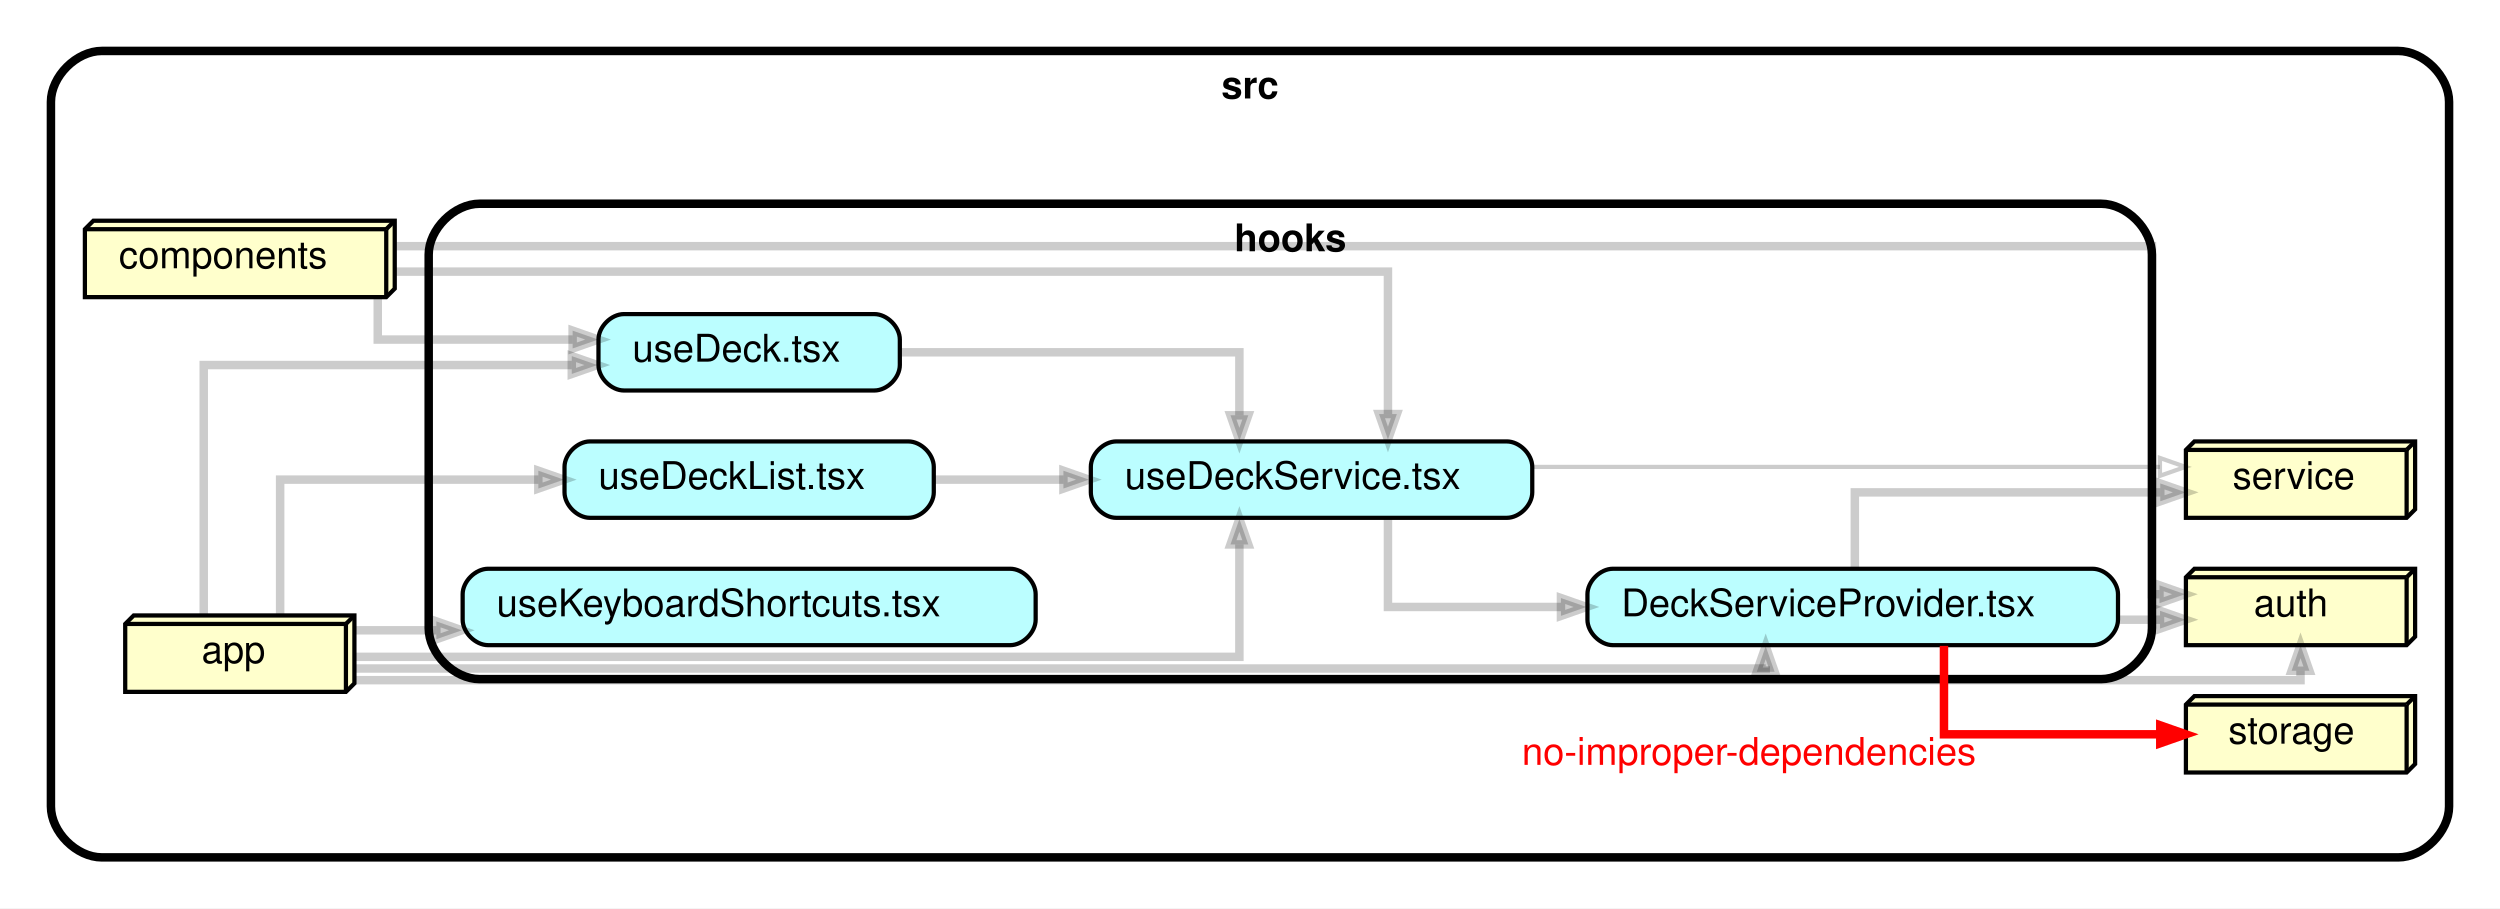
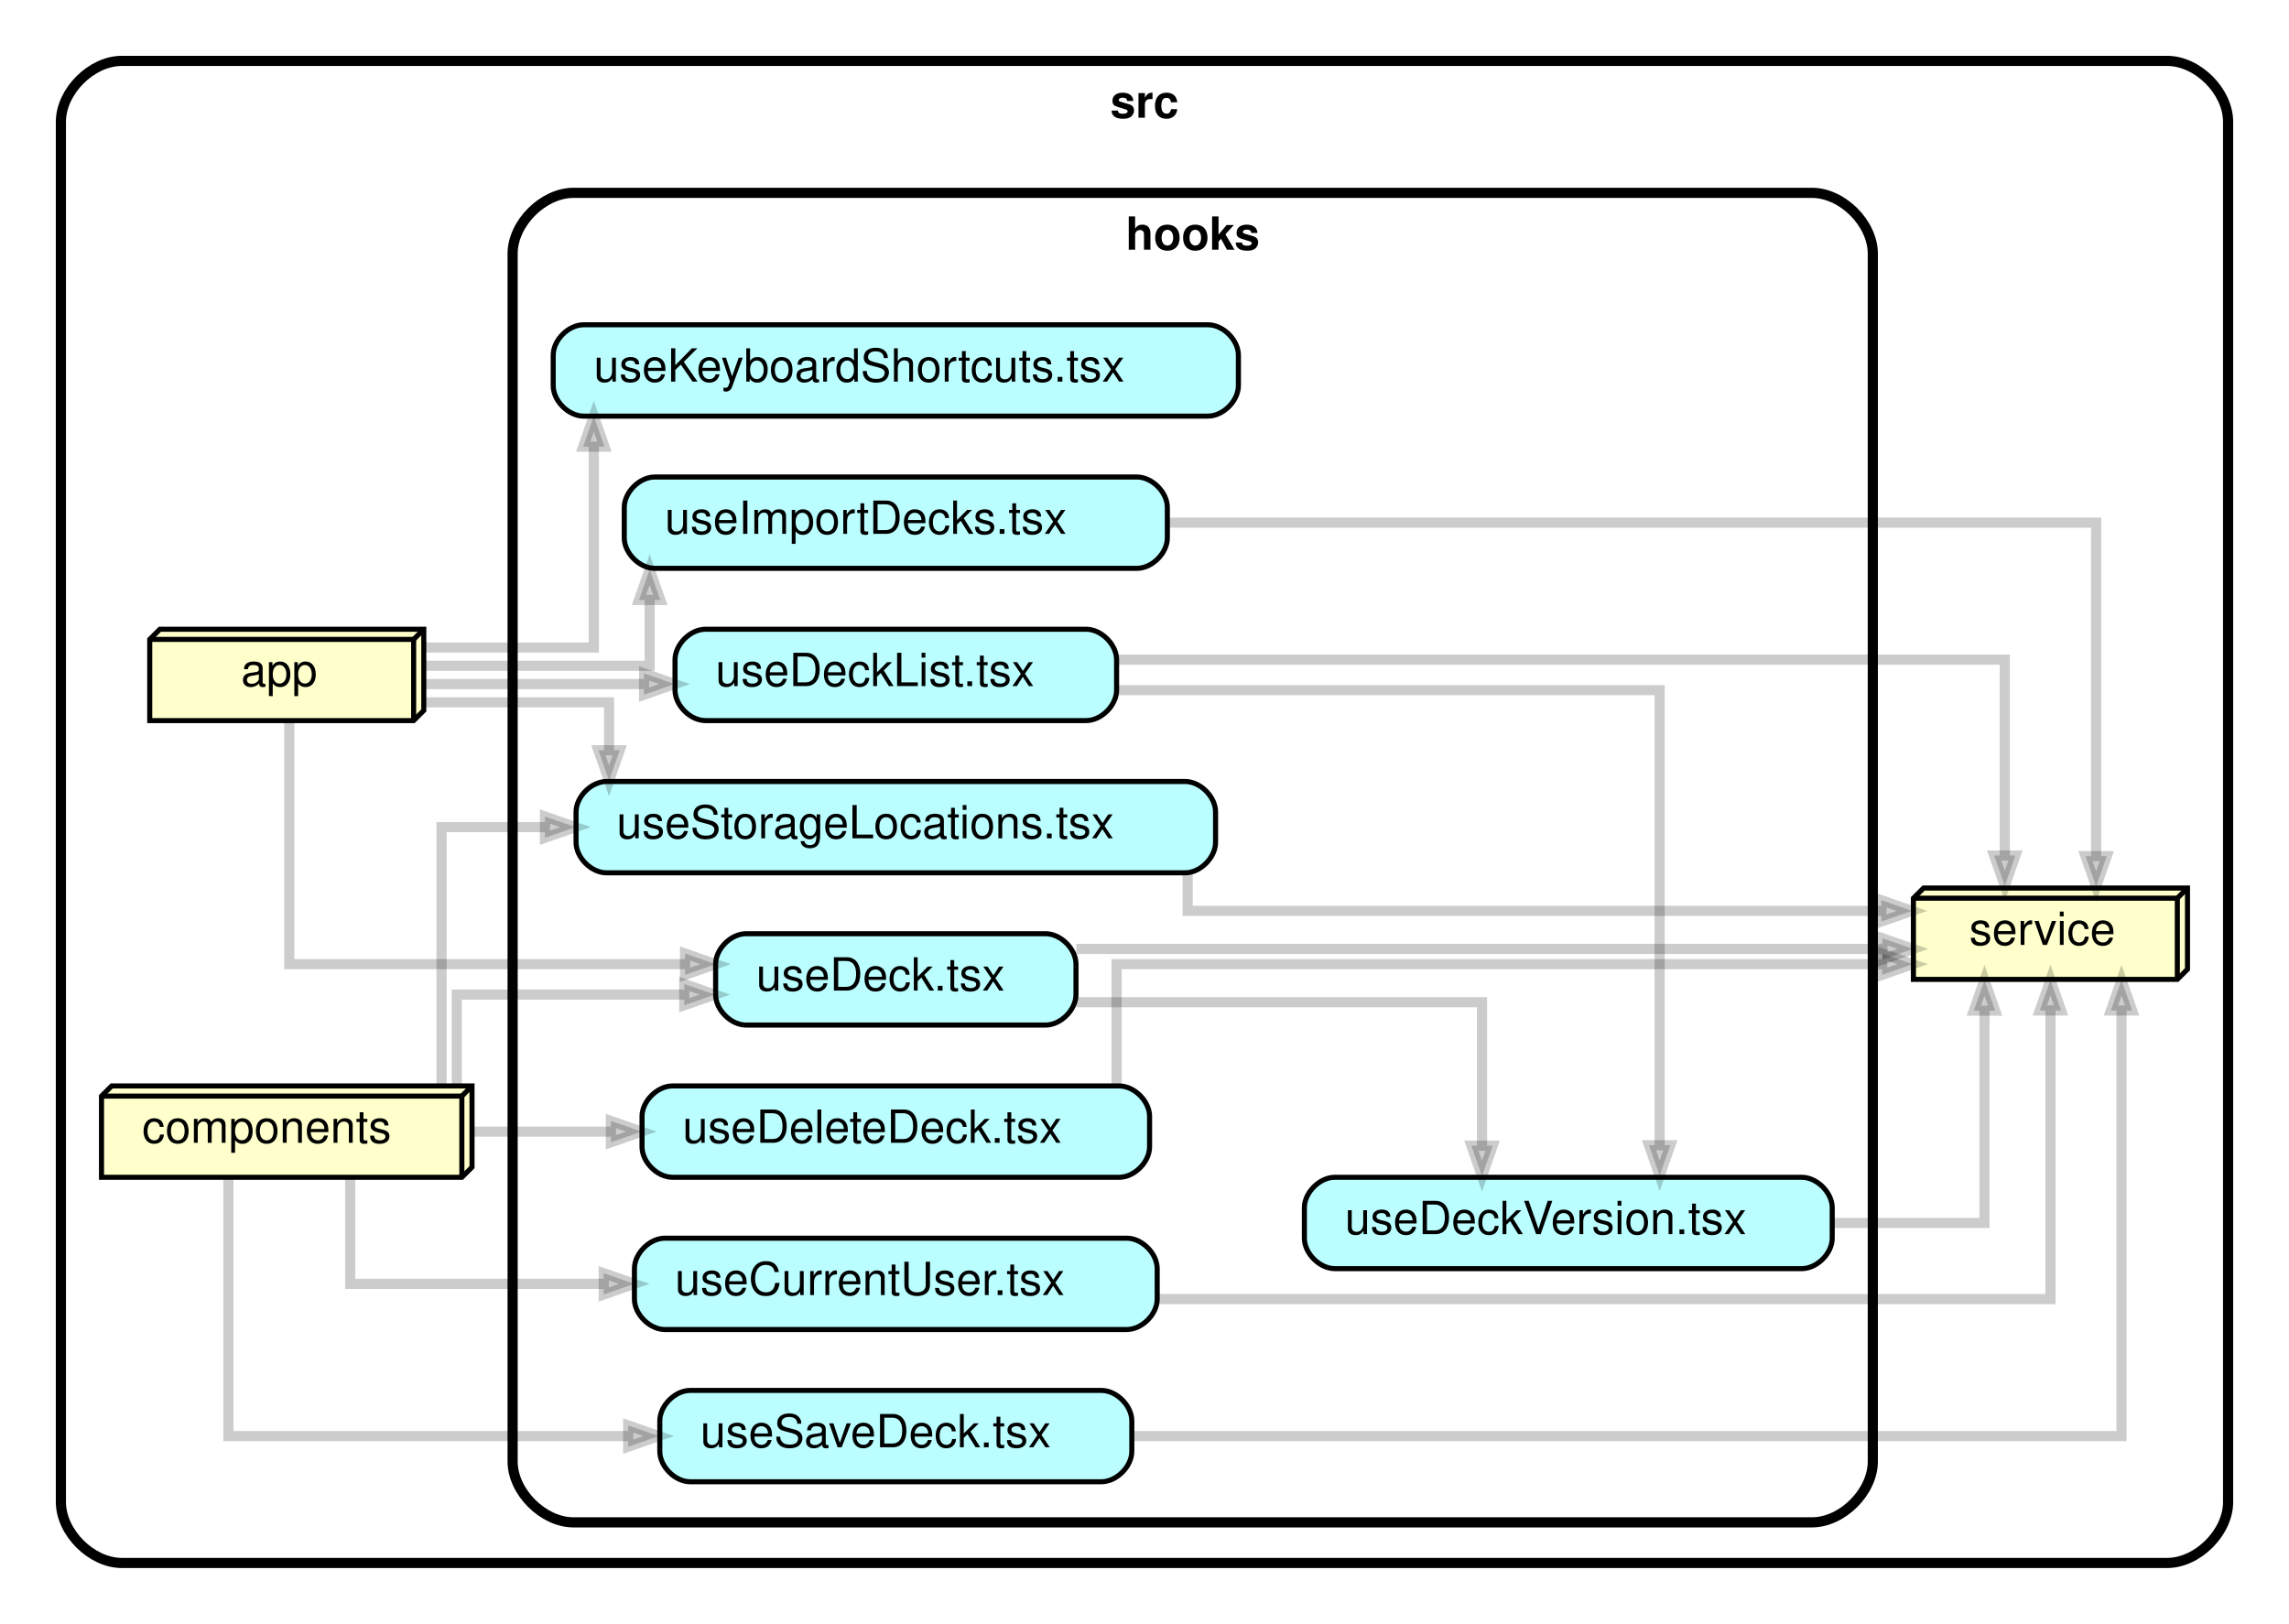
- <svg xmlns="http://www.w3.org/2000/svg" xmlns:xlink="http://www.w3.org/1999/xlink" width="589pt" height="214pt" viewBox="0.00 0.00 589.00 214.00">
-   <g id="graph0" class="graph" transform="scale(1 1) rotate(0) translate(4 210)">
-     <polygon fill="white" stroke="transparent" points="-4,4 -4,-210 585,-210 585,4 -4,4" />
+ <svg xmlns="http://www.w3.org/2000/svg" xmlns:xlink="http://www.w3.org/1999/xlink" width="451pt" height="320pt" viewBox="0.00 0.00 451.00 320.00">
+   <g id="graph0" class="graph" transform="scale(1 1) rotate(0) translate(4 316)">
+     <polygon fill="white" stroke="transparent" points="-4,4 -4,-316 447,-316 447,4 -4,4" />
    <g id="clust1" class="cluster">
-       <path fill="#ffffff" stroke="black" stroke-width="2" d="M20,-8C20,-8 561,-8 561,-8 567,-8 573,-14 573,-20 573,-20 573,-186 573,-186 573,-192 567,-198 561,-198 561,-198 20,-198 20,-198 14,-198 8,-192 8,-186 8,-186 8,-20 8,-20 8,-14 14,-8 20,-8" />
-       <text text-anchor="middle" x="290.5" y="-186.8" font-family="Helvetica,sans-Serif" font-weight="bold" font-size="9.00">src
-             </text>
+       <path fill="#ffffff" stroke="black" stroke-width="2" d="M20,-8C20,-8 423,-8 423,-8 429,-8 435,-14 435,-20 435,-20 435,-292 435,-292 435,-298 429,-304 423,-304 423,-304 20,-304 20,-304 14,-304 8,-298 8,-292 8,-292 8,-20 8,-20 8,-14 14,-8 20,-8" />
+       <text text-anchor="middle" x="221.5" y="-292.8" font-family="Helvetica,sans-Serif" font-weight="bold" font-size="9.00">src</text>
    </g>
    <g id="clust2" class="cluster">
-       <path fill="#ffffff" stroke="black" stroke-width="2" d="M109,-50C109,-50 491,-50 491,-50 497,-50 503,-56 503,-62 503,-62 503,-150 503,-150 503,-156 497,-162 491,-162 491,-162 109,-162 109,-162 103,-162 97,-156 97,-150 97,-150 97,-62 97,-62 97,-56 103,-50 109,-50" />
-       <text text-anchor="middle" x="300" y="-150.8" font-family="Helvetica,sans-Serif" font-weight="bold" font-size="9.00">hooks
-             </text>
+       <path fill="#ffffff" stroke="black" stroke-width="2" d="M109,-16C109,-16 353,-16 353,-16 359,-16 365,-22 365,-28 365,-28 365,-266 365,-266 365,-272 359,-278 353,-278 353,-278 109,-278 109,-278 103,-278 97,-272 97,-266 97,-266 97,-28 97,-28 97,-22 103,-16 109,-16" />
+       <text text-anchor="middle" x="231" y="-266.8" font-family="Helvetica,sans-Serif" font-weight="bold" font-size="9.00">hooks</text>
    </g>
    <g id="node1" class="node">
      <g id="a_node1">
        <a xlink:href="src/app" xlink:title="app">
-           <polygon fill="#ffffcc" stroke="black" points="79.5,-65 27.5,-65 25.5,-63 25.5,-47 77.5,-47 79.5,-49 79.5,-65" />
-           <polyline fill="none" stroke="black" points="77.5,-63 25.5,-63 " />
-           <polyline fill="none" stroke="black" points="77.5,-63 77.5,-47 " />
-           <polyline fill="none" stroke="black" points="77.5,-63 79.5,-65 " />
-           <text text-anchor="start" x="43.5" y="-53.8" font-family="Helvetica,sans-Serif" font-size="9.00">
-                         app
-                     </text>
+           <polygon fill="#ffffcc" stroke="black" points="79.5,-192 27.5,-192 25.5,-190 25.5,-174 77.5,-174 79.5,-176 79.5,-192" />
+           <polyline fill="none" stroke="black" points="77.5,-190 25.5,-190 " />
+           <polyline fill="none" stroke="black" points="77.5,-190 77.5,-174 " />
+           <polyline fill="none" stroke="black" points="77.5,-190 79.5,-192 " />
+           <text text-anchor="start" x="43.5" y="-180.8" font-family="Helvetica,sans-Serif" font-size="9.00">app</text>
        </a>
      </g>
    </g>
    <g id="node2" class="node">
      <g id="a_node2">
        <a xlink:href="src/hooks/useDeck.tsx" xlink:title="useDeck.tsx">
-           <path fill="#bbfeff" stroke="black" d="M202,-136C202,-136 143,-136 143,-136 140,-136 137,-133 137,-130 137,-130 137,-124 137,-124 137,-121 140,-118 143,-118 143,-118 202,-118 202,-118 205,-118 208,-121 208,-124 208,-124 208,-130 208,-130 208,-133 205,-136 202,-136" />
-           <text text-anchor="start" x="145" y="-124.8" font-family="Helvetica,sans-Serif" font-size="9.00">
-                         useDeck.tsx
-                     </text>
+           <path fill="#bbfeff" stroke="black" d="M202,-132C202,-132 143,-132 143,-132 140,-132 137,-129 137,-126 137,-126 137,-120 137,-120 137,-117 140,-114 143,-114 143,-114 202,-114 202,-114 205,-114 208,-117 208,-120 208,-120 208,-126 208,-126 208,-129 205,-132 202,-132" />
+           <text text-anchor="start" x="145" y="-120.8" font-family="Helvetica,sans-Serif" font-size="9.00">useDeck.tsx</text>
        </a>
      </g>
    </g>
    <g id="edge1" class="edge">
-       <path fill="none" stroke="#000000" stroke-width="2" stroke-opacity="0.2" d="M44,-65.17C44,-83.73 44,-124 44,-124 44,-124 130.71,-124 130.71,-124" />
-       <polygon fill="#000000" fill-opacity="0.2" stroke="#000000" stroke-width="2" stroke-opacity="0.2" points="130.71,-126.1 136.71,-124 130.71,-121.9 130.71,-126.1" />
+       <path fill="none" stroke="#000000" stroke-width="2" stroke-opacity="0.2" d="M53,-173.84C53,-157.73 53,-126 53,-126 53,-126 130.97,-126 130.97,-126" />
+       <polygon fill="#000000" fill-opacity="0.2" stroke="#000000" stroke-width="2" stroke-opacity="0.2" points="130.97,-128.1 136.97,-126 130.97,-123.9 130.97,-128.1" />
    </g>
    <g id="node3" class="node">
      <g id="a_node3">
        <a xlink:href="src/hooks/useKeyboardShortcuts.tsx" xlink:title="useKeyboardShortcuts.tsx">
-           <path fill="#bbfeff" stroke="black" d="M234,-76C234,-76 111,-76 111,-76 108,-76 105,-73 105,-70 105,-70 105,-64 105,-64 105,-61 108,-58 111,-58 111,-58 234,-58 234,-58 237,-58 240,-61 240,-64 240,-64 240,-70 240,-70 240,-73 237,-76 234,-76" />
-           <text text-anchor="start" x="113" y="-64.8" font-family="Helvetica,sans-Serif" font-size="9.00">
-                         useKeyboardShortcuts.tsx
-                     </text>
+           <path fill="#bbfeff" stroke="black" d="M234,-252C234,-252 111,-252 111,-252 108,-252 105,-249 105,-246 105,-246 105,-240 105,-240 105,-237 108,-234 111,-234 111,-234 234,-234 234,-234 237,-234 240,-237 240,-240 240,-240 240,-246 240,-246 240,-249 237,-252 234,-252" />
+           <text text-anchor="start" x="113" y="-240.8" font-family="Helvetica,sans-Serif" font-size="9.00">useKeyboardShortcuts.tsx</text>
        </a>
      </g>
    </g>
    <g id="edge2" class="edge">
-       <path fill="none" stroke="#000000" stroke-width="2" stroke-opacity="0.2" d="M79.73,-61.5C79.73,-61.5 98.8,-61.5 98.8,-61.5" />
-       <polygon fill="#000000" fill-opacity="0.2" stroke="#000000" stroke-width="2" stroke-opacity="0.2" points="98.8,-63.6 104.8,-61.5 98.8,-59.4 98.8,-63.6" />
+       <path fill="none" stroke="#000000" stroke-width="2" stroke-opacity="0.2" d="M79.56,-188.4C95.67,-188.4 113,-188.4 113,-188.4 113,-188.4 113,-227.98 113,-227.98" />
+       <polygon fill="#000000" fill-opacity="0.2" stroke="#000000" stroke-width="2" stroke-opacity="0.2" points="110.9,-227.98 113,-233.98 115.1,-227.98 110.9,-227.98" />
    </g>
    <g id="node4" class="node">
      <g id="a_node4">
-         <a xlink:href="src/auth" xlink:title="auth">
-           <polygon fill="#ffffcc" stroke="black" points="565,-76 513,-76 511,-74 511,-58 563,-58 565,-60 565,-76" />
-           <polyline fill="none" stroke="black" points="563,-74 511,-74 " />
-           <polyline fill="none" stroke="black" points="563,-74 563,-58 " />
-           <polyline fill="none" stroke="black" points="563,-74 565,-76 " />
-           <text text-anchor="start" x="527" y="-64.8" font-family="Helvetica,sans-Serif" font-size="9.00">
-                         auth
-                     </text>
+         <a xlink:href="src/hooks/useImportDecks.tsx" xlink:title="useImportDecks.tsx">
+           <path fill="#bbfeff" stroke="black" d="M220,-222C220,-222 125,-222 125,-222 122,-222 119,-219 119,-216 119,-216 119,-210 119,-210 119,-207 122,-204 125,-204 125,-204 220,-204 220,-204 223,-204 226,-207 226,-210 226,-210 226,-216 226,-216 226,-219 223,-222 220,-222" />
+           <text text-anchor="start" x="127" y="-210.8" font-family="Helvetica,sans-Serif" font-size="9.00">useImportDecks.tsx</text>
        </a>
      </g>
    </g>
    <g id="edge3" class="edge">
-       <path fill="none" stroke="#000000" stroke-width="2" stroke-opacity="0.2" d="M79.64,-49.75C181.89,-49.75 538,-49.75 538,-49.75 538,-49.75 538,-51.97 538,-51.97" />
-       <polygon fill="#000000" fill-opacity="0.2" stroke="#000000" stroke-width="2" stroke-opacity="0.2" points="535.9,-51.97 538,-57.97 540.1,-51.97 535.9,-51.97" />
+       <path fill="none" stroke="#000000" stroke-width="2" stroke-opacity="0.2" d="M79.53,-184.8C99.78,-184.8 124,-184.8 124,-184.8 124,-184.8 124,-197.77 124,-197.77" />
+       <polygon fill="#000000" fill-opacity="0.2" stroke="#000000" stroke-width="2" stroke-opacity="0.2" points="121.9,-197.77 124,-203.77 126.1,-197.77 121.9,-197.77" />
    </g>
    <g id="node5" class="node">
      <g id="a_node5">
-         <a xlink:href="src/hooks/useDeckService.tsx" xlink:title="useDeckService.tsx">
-           <path fill="#bbfeff" stroke="black" d="M351,-106C351,-106 259,-106 259,-106 256,-106 253,-103 253,-100 253,-100 253,-94 253,-94 253,-91 256,-88 259,-88 259,-88 351,-88 351,-88 354,-88 357,-91 357,-94 357,-94 357,-100 357,-100 357,-103 354,-106 351,-106" />
-           <text text-anchor="start" x="261" y="-94.8" font-family="Helvetica,sans-Serif" font-size="9.00">
-                         useDeckService.tsx
-                     </text>
+         <a xlink:href="src/hooks/useStorageLocations.tsx" xlink:title="useStorageLocations.tsx">
+           <path fill="#bbfeff" stroke="black" d="M229.5,-162C229.5,-162 115.5,-162 115.5,-162 112.5,-162 109.5,-159 109.5,-156 109.5,-156 109.5,-150 109.5,-150 109.5,-147 112.5,-144 115.5,-144 115.5,-144 229.5,-144 229.5,-144 232.5,-144 235.5,-147 235.5,-150 235.5,-150 235.5,-156 235.5,-156 235.5,-159 232.5,-162 229.5,-162" />
+           <text text-anchor="start" x="117.5" y="-150.8" font-family="Helvetica,sans-Serif" font-size="9.00">useStorageLocations.tsx</text>
        </a>
      </g>
    </g>
    <g id="edge4" class="edge">
-       <path fill="none" stroke="#000000" stroke-width="2" stroke-opacity="0.2" d="M79.51,-55.25C141.37,-55.25 288,-55.25 288,-55.25 288,-55.25 288,-81.73 288,-81.73" />
-       <polygon fill="#000000" fill-opacity="0.2" stroke="#000000" stroke-width="2" stroke-opacity="0.2" points="285.9,-81.73 288,-87.73 290.1,-81.73 285.9,-81.73" />
+       <path fill="none" stroke="#000000" stroke-width="2" stroke-opacity="0.2" d="M79.8,-177.6C97.01,-177.6 116,-177.6 116,-177.6 116,-177.6 116,-168.16 116,-168.16" />
+       <polygon fill="#000000" fill-opacity="0.2" stroke="#000000" stroke-width="2" stroke-opacity="0.2" points="118.1,-168.16 116,-162.16 113.9,-168.16 118.1,-168.16" />
    </g>
    <g id="node6" class="node">
      <g id="a_node6">
        <a xlink:href="src/hooks/useDeckList.tsx" xlink:title="useDeckList.tsx">
-           <path fill="#bbfeff" stroke="black" d="M210,-106C210,-106 135,-106 135,-106 132,-106 129,-103 129,-100 129,-100 129,-94 129,-94 129,-91 132,-88 135,-88 135,-88 210,-88 210,-88 213,-88 216,-91 216,-94 216,-94 216,-100 216,-100 216,-103 213,-106 210,-106" />
-           <text text-anchor="start" x="137" y="-94.8" font-family="Helvetica,sans-Serif" font-size="9.00">
-                         useDeckList.tsx
-                     </text>
+           <path fill="#bbfeff" stroke="black" d="M210,-192C210,-192 135,-192 135,-192 132,-192 129,-189 129,-186 129,-186 129,-180 129,-180 129,-177 132,-174 135,-174 135,-174 210,-174 210,-174 213,-174 216,-177 216,-180 216,-180 216,-186 216,-186 216,-189 213,-192 210,-192" />
+           <text text-anchor="start" x="137" y="-180.8" font-family="Helvetica,sans-Serif" font-size="9.00">useDeckList.tsx</text>
        </a>
      </g>
    </g>
    <g id="edge5" class="edge">
-       <path fill="none" stroke="#000000" stroke-width="2" stroke-opacity="0.2" d="M62,-65.1C62,-77.18 62,-97 62,-97 62,-97 122.83,-97 122.83,-97" />
-       <polygon fill="#000000" fill-opacity="0.2" stroke="#000000" stroke-width="2" stroke-opacity="0.2" points="122.83,-99.1 128.83,-97 122.83,-94.9 122.83,-99.1" />
+       <path fill="none" stroke="#000000" stroke-width="2" stroke-opacity="0.2" d="M79.73,-181.2C79.73,-181.2 122.9,-181.2 122.9,-181.2" />
+       <polygon fill="#000000" fill-opacity="0.2" stroke="#000000" stroke-width="2" stroke-opacity="0.2" points="122.9,-183.3 128.9,-181.2 122.9,-179.1 122.9,-183.3" />
+     </g>
+     <g id="node11" class="node">
+       <g id="a_node11">
+         <a xlink:href="src/service" xlink:title="service">
+           <polygon fill="#ffffcc" stroke="black" points="427,-141 375,-141 373,-139 373,-123 425,-123 427,-125 427,-141" />
+           <polyline fill="none" stroke="black" points="425,-139 373,-139 " />
+           <polyline fill="none" stroke="black" points="425,-139 425,-123 " />
+           <polyline fill="none" stroke="black" points="425,-139 427,-141 " />
+           <text text-anchor="start" x="384" y="-129.8" font-family="Helvetica,sans-Serif" font-size="9.00">service</text>
+         </a>
+       </g>
+     </g>
+     <g id="edge13" class="edge">
+       <path fill="none" stroke="#000000" stroke-width="2" stroke-opacity="0.2" d="M208.05,-129C208.05,-129 366.9,-129 366.9,-129" />
+       <polygon fill="#000000" fill-opacity="0.2" stroke="#000000" stroke-width="2" stroke-opacity="0.2" points="366.9,-131.1 372.9,-129 366.9,-126.9 366.9,-131.1" />
+     </g>
+     <g id="node12" class="node">
+       <g id="a_node12">
+         <a xlink:href="src/hooks/useDeckVersion.tsx" xlink:title="useDeckVersion.tsx">
+           <path fill="#bbfeff" stroke="black" d="M351,-84C351,-84 259,-84 259,-84 256,-84 253,-81 253,-78 253,-78 253,-72 253,-72 253,-69 256,-66 259,-66 259,-66 351,-66 351,-66 354,-66 357,-69 357,-72 357,-72 357,-78 357,-78 357,-81 354,-84 351,-84" />
+           <text text-anchor="start" x="261" y="-72.8" font-family="Helvetica,sans-Serif" font-size="9.00">useDeckVersion.tsx</text>
+         </a>
+       </g>
+     </g>
+     <g id="edge12" class="edge">
+       <path fill="none" stroke="#000000" stroke-width="2" stroke-opacity="0.2" d="M208.1,-118.5C242.03,-118.5 288,-118.5 288,-118.5 288,-118.5 288,-90.23 288,-90.23" />
+       <polygon fill="#000000" fill-opacity="0.2" stroke="#000000" stroke-width="2" stroke-opacity="0.2" points="290.1,-90.23 288,-84.23 285.9,-90.23 290.1,-90.23" />
+     </g>
+     <g id="edge18" class="edge">
+       <path fill="none" stroke="#000000" stroke-width="2" stroke-opacity="0.2" d="M226.17,-213C295.94,-213 409,-213 409,-213 409,-213 409,-147.29 409,-147.29" />
+       <polygon fill="#000000" fill-opacity="0.2" stroke="#000000" stroke-width="2" stroke-opacity="0.2" points="411.1,-147.29 409,-141.29 406.9,-147.29 411.1,-147.29" />
+     </g>
+     <g id="edge20" class="edge">
+       <path fill="none" stroke="#000000" stroke-width="2" stroke-opacity="0.2" d="M230,-143.98C230,-140.13 230,-136.5 230,-136.5 230,-136.5 366.69,-136.5 366.69,-136.5" />
+       <polygon fill="#000000" fill-opacity="0.2" stroke="#000000" stroke-width="2" stroke-opacity="0.2" points="366.69,-138.6 372.69,-136.5 366.69,-134.4 366.69,-138.6" />
+     </g>
+     <g id="edge15" class="edge">
+       <path fill="none" stroke="#000000" stroke-width="2" stroke-opacity="0.2" d="M216.19,-186C279.96,-186 391,-186 391,-186 391,-186 391,-147.41 391,-147.41" />
+       <polygon fill="#000000" fill-opacity="0.2" stroke="#000000" stroke-width="2" stroke-opacity="0.2" points="393.1,-147.41 391,-141.41 388.9,-147.41 393.1,-147.41" />
+     </g>
+     <g id="edge14" class="edge">
+       <path fill="none" stroke="#000000" stroke-width="2" stroke-opacity="0.2" d="M216.03,-180C260.48,-180 323,-180 323,-180 323,-180 323,-90.32 323,-90.32" />
+       <polygon fill="#000000" fill-opacity="0.2" stroke="#000000" stroke-width="2" stroke-opacity="0.2" points="325.1,-90.32 323,-84.32 320.9,-90.32 325.1,-90.32" />
    </g>
    <g id="node7" class="node">
      <g id="a_node7">
-         <a xlink:href="src/hooks/DeckServiceProvider.tsx" xlink:title="DeckServiceProvider.tsx">
-           <path fill="#bbfeff" stroke="black" d="M489,-76C489,-76 376,-76 376,-76 373,-76 370,-73 370,-70 370,-70 370,-64 370,-64 370,-61 373,-58 376,-58 376,-58 489,-58 489,-58 492,-58 495,-61 495,-64 495,-64 495,-70 495,-70 495,-73 492,-76 489,-76" />
-           <text text-anchor="start" x="378" y="-64.8" font-family="Helvetica,sans-Serif" font-size="9.00">
-                         DeckServiceProvider.tsx
-                     </text>
+         <a xlink:href="src/components" xlink:title="components">
+           <polygon fill="#ffffcc" stroke="black" points="89,-102 18,-102 16,-100 16,-84 87,-84 89,-86 89,-102" />
+           <polyline fill="none" stroke="black" points="87,-100 16,-100 " />
+           <polyline fill="none" stroke="black" points="87,-100 87,-84 " />
+           <polyline fill="none" stroke="black" points="87,-100 89,-102 " />
+           <text text-anchor="start" x="24" y="-90.8" font-family="Helvetica,sans-Serif" font-size="9.00">components</text>
        </a>
      </g>
    </g>
    <g id="edge6" class="edge">
-       <path fill="none" stroke="#000000" stroke-width="2" stroke-opacity="0.2" d="M79.52,-52.5C163.13,-52.5 412,-52.5 412,-52.5 412,-52.5 412,-53.02 412,-53.02" />
-       <polygon fill="#000000" fill-opacity="0.2" stroke="#000000" stroke-width="2" stroke-opacity="0.2" points="409.9,-51.73 412,-57.73 414.1,-51.73 409.9,-51.73" />
-     </g>
-     <g id="edge13" class="edge">
-       <path fill="none" stroke="#000000" stroke-width="2" stroke-opacity="0.2" d="M208.1,-127C242.03,-127 288,-127 288,-127 288,-127 288,-112.16 288,-112.16" />
-       <polygon fill="#000000" fill-opacity="0.2" stroke="#000000" stroke-width="2" stroke-opacity="0.2" points="290.1,-112.16 288,-106.16 285.9,-112.16 290.1,-112.16" />
-     </g>
-     <g id="edge15" class="edge">
-       <path fill="none" stroke="#000000" stroke-width="2" stroke-opacity="0.2" d="M323,-87.84C323,-79.01 323,-67 323,-67 323,-67 363.76,-67 363.76,-67" />
-       <polygon fill="#000000" fill-opacity="0.2" stroke="#000000" stroke-width="2" stroke-opacity="0.2" points="363.76,-69.1 369.76,-67 363.76,-64.9 363.76,-69.1" />
-     </g>
-     <g id="node9" class="node">
-       <g id="a_node9">
-         <a xlink:href="src/service" xlink:title="service">
-           <polygon fill="#ffffcc" stroke="black" points="565,-106 513,-106 511,-104 511,-88 563,-88 565,-90 565,-106" />
-           <polyline fill="none" stroke="black" points="563,-104 511,-104 " />
-           <polyline fill="none" stroke="black" points="563,-104 563,-88 " />
-           <polyline fill="none" stroke="black" points="563,-104 565,-106 " />
-           <text text-anchor="start" x="522" y="-94.8" font-family="Helvetica,sans-Serif" font-size="9.00">
-                         service
-                     </text>
-         </a>
-       </g>
-     </g>
-     <g id="edge16" class="edge">
-       <path fill="none" stroke="#000000" stroke-opacity="0.2" d="M357.29,-100C357.29,-100 504.88,-100 504.88,-100" />
-       <polygon fill="none" stroke="#000000" stroke-opacity="0.2" points="504.88,-102.1 510.88,-100 504.88,-97.9 504.88,-102.1" />
-     </g>
-     <g id="edge14" class="edge">
-       <path fill="none" stroke="#000000" stroke-width="2" stroke-opacity="0.2" d="M216.25,-97C216.25,-97 246.54,-97 246.54,-97" />
-       <polygon fill="#000000" fill-opacity="0.2" stroke="#000000" stroke-width="2" stroke-opacity="0.2" points="246.54,-99.1 252.54,-97 246.54,-94.9 246.54,-99.1" />
+       <path fill="none" stroke="#000000" stroke-width="2" stroke-opacity="0.2" d="M86,-102.14C86,-109.97 86,-120 86,-120 86,-120 130.82,-120 130.82,-120" />
+       <polygon fill="#000000" fill-opacity="0.2" stroke="#000000" stroke-width="2" stroke-opacity="0.2" points="130.82,-122.1 136.82,-120 130.82,-117.9 130.82,-122.1" />
    </g>
    <g id="edge10" class="edge">
-       <path fill="none" stroke="#000000" stroke-width="2" stroke-opacity="0.2" d="M495.09,-64C495.09,-64 504.9,-64 504.9,-64" />
-       <polygon fill="#000000" fill-opacity="0.2" stroke="#000000" stroke-width="2" stroke-opacity="0.2" points="504.9,-66.1 510.9,-64 504.9,-61.9 504.9,-66.1" />
-     </g>
-     <g id="edge11" class="edge">
-       <path fill="none" stroke="#000000" stroke-width="2" stroke-opacity="0.2" d="M433,-76.14C433,-83.97 433,-94 433,-94 433,-94 504.96,-94 504.96,-94" />
-       <polygon fill="#000000" fill-opacity="0.2" stroke="#000000" stroke-width="2" stroke-opacity="0.2" points="504.96,-96.1 510.96,-94 504.96,-91.9 504.96,-96.1" />
-     </g>
-     <g id="node10" class="node">
-       <g id="a_node10">
-         <a xlink:href="src/storage" xlink:title="storage">
-           <polygon fill="#ffffcc" stroke="black" points="565,-46 513,-46 511,-44 511,-28 563,-28 565,-30 565,-46" />
-           <polyline fill="none" stroke="black" points="563,-44 511,-44 " />
-           <polyline fill="none" stroke="black" points="563,-44 563,-28 " />
-           <polyline fill="none" stroke="black" points="563,-44 565,-46 " />
-           <text text-anchor="start" x="521" y="-34.8" font-family="Helvetica,sans-Serif" font-size="9.00">
-                         storage
-                     </text>
-         </a>
-       </g>
-     </g>
-     <g id="edge12" class="edge">
-       <g id="a_edge12">
-         <a xlink:title="no-improper-dependencies">
-           <path fill="none" stroke="red" stroke-width="2" d="M454,-57.84C454,-49.01 454,-37 454,-37 454,-37 504.96,-37 504.96,-37" />
-           <polygon fill="red" stroke="red" stroke-width="2" points="504.96,-39.1 510.96,-37 504.96,-34.9 504.96,-39.1" />
-         </a>
-       </g>
-       <text text-anchor="middle" x="408.06" y="-29.8" font-family="Helvetica,sans-Serif" font-size="9.00" fill="red">no-improper-dependencies
-             </text>
+       <path fill="none" stroke="#000000" stroke-width="2" stroke-opacity="0.2" d="M83,-102.11C83,-118.9 83,-153 83,-153 83,-153 103.37,-153 103.37,-153" />
+       <polygon fill="#000000" fill-opacity="0.2" stroke="#000000" stroke-width="2" stroke-opacity="0.2" points="103.37,-155.1 109.37,-153 103.37,-150.9 103.37,-155.1" />
    </g>
    <g id="node8" class="node">
      <g id="a_node8">
-         <a xlink:href="src/components" xlink:title="components">
-           <polygon fill="#ffffcc" stroke="black" points="89,-158 18,-158 16,-156 16,-140 87,-140 89,-142 89,-158" />
-           <polyline fill="none" stroke="black" points="87,-156 16,-156 " />
-           <polyline fill="none" stroke="black" points="87,-156 87,-140 " />
-           <polyline fill="none" stroke="black" points="87,-156 89,-158 " />
-           <text text-anchor="start" x="24" y="-146.8" font-family="Helvetica,sans-Serif" font-size="9.00">
-                         components
-                     </text>
+         <a xlink:href="src/hooks/useCurrentUser.tsx" xlink:title="useCurrentUser.tsx">
+           <path fill="#bbfeff" stroke="black" d="M218,-72C218,-72 127,-72 127,-72 124,-72 121,-69 121,-66 121,-66 121,-60 121,-60 121,-57 124,-54 127,-54 127,-54 218,-54 218,-54 221,-54 224,-57 224,-60 224,-60 224,-66 224,-66 224,-69 221,-72 218,-72" />
+           <text text-anchor="start" x="129" y="-60.8" font-family="Helvetica,sans-Serif" font-size="9.00">useCurrentUser.tsx</text>
        </a>
      </g>
    </g>
    <g id="edge7" class="edge">
-       <path fill="none" stroke="#000000" stroke-width="2" stroke-opacity="0.2" d="M85,-139.95C85,-135.05 85,-130 85,-130 85,-130 130.91,-130 130.91,-130" />
-       <polygon fill="#000000" fill-opacity="0.2" stroke="#000000" stroke-width="2" stroke-opacity="0.2" points="130.91,-132.1 136.91,-130 130.91,-127.9 130.91,-132.1" />
+       <path fill="none" stroke="#000000" stroke-width="2" stroke-opacity="0.2" d="M65,-83.84C65,-75.01 65,-63 65,-63 65,-63 114.95,-63 114.95,-63" />
+       <polygon fill="#000000" fill-opacity="0.2" stroke="#000000" stroke-width="2" stroke-opacity="0.2" points="114.95,-65.1 120.95,-63 114.95,-60.9 114.95,-65.1" />
+     </g>
+     <g id="node9" class="node">
+       <g id="a_node9">
+         <a xlink:href="src/hooks/useDeleteDeck.tsx" xlink:title="useDeleteDeck.tsx">
+           <path fill="#bbfeff" stroke="black" d="M216.5,-102C216.5,-102 128.5,-102 128.5,-102 125.5,-102 122.5,-99 122.5,-96 122.5,-96 122.5,-90 122.5,-90 122.5,-87 125.5,-84 128.5,-84 128.5,-84 216.5,-84 216.5,-84 219.5,-84 222.5,-87 222.5,-90 222.5,-90 222.5,-96 222.5,-96 222.5,-99 219.5,-102 216.5,-102" />
+           <text text-anchor="start" x="130.5" y="-90.8" font-family="Helvetica,sans-Serif" font-size="9.00">useDeleteDeck.tsx</text>
+         </a>
+       </g>
    </g>
    <g id="edge8" class="edge">
-       <path fill="none" stroke="#000000" stroke-width="2" stroke-opacity="0.2" d="M89.37,-152C196.96,-152 503,-152 503,-152 503,-152 503,-70 503,-70 503,-70 504.77,-70 504.77,-70" />
-       <polygon fill="#000000" fill-opacity="0.2" stroke="#000000" stroke-width="2" stroke-opacity="0.2" points="504.77,-72.1 510.77,-70 504.77,-67.9 504.77,-72.1" />
+       <path fill="none" stroke="#000000" stroke-width="2" stroke-opacity="0.2" d="M89.16,-93C89.16,-93 116.37,-93 116.37,-93" />
+       <polygon fill="#000000" fill-opacity="0.2" stroke="#000000" stroke-width="2" stroke-opacity="0.2" points="116.37,-95.1 122.37,-93 116.37,-90.9 116.37,-95.1" />
+     </g>
+     <g id="node10" class="node">
+       <g id="a_node10">
+         <a xlink:href="src/hooks/useSaveDeck.tsx" xlink:title="useSaveDeck.tsx">
+           <path fill="#bbfeff" stroke="black" d="M213,-42C213,-42 132,-42 132,-42 129,-42 126,-39 126,-36 126,-36 126,-30 126,-30 126,-27 129,-24 132,-24 132,-24 213,-24 213,-24 216,-24 219,-27 219,-30 219,-30 219,-36 219,-36 219,-39 216,-42 213,-42" />
+           <text text-anchor="start" x="134" y="-30.8" font-family="Helvetica,sans-Serif" font-size="9.00">useSaveDeck.tsx</text>
+         </a>
+       </g>
    </g>
    <g id="edge9" class="edge">
-       <path fill="none" stroke="#000000" stroke-width="2" stroke-opacity="0.2" d="M89.26,-146C163.22,-146 323,-146 323,-146 323,-146 323,-112.45 323,-112.45" />
-       <polygon fill="#000000" fill-opacity="0.2" stroke="#000000" stroke-width="2" stroke-opacity="0.2" points="325.1,-112.45 323,-106.45 320.9,-112.45 325.1,-112.45" />
+       <path fill="none" stroke="#000000" stroke-width="2" stroke-opacity="0.2" d="M41,-83.89C41,-67.1 41,-33 41,-33 41,-33 119.77,-33 119.77,-33" />
+       <polygon fill="#000000" fill-opacity="0.2" stroke="#000000" stroke-width="2" stroke-opacity="0.2" points="119.77,-35.1 125.77,-33 119.77,-30.9 119.77,-35.1" />
+     </g>
+     <g id="edge11" class="edge">
+       <path fill="none" stroke="#000000" stroke-width="2" stroke-opacity="0.2" d="M224.12,-60C291.25,-60 400,-60 400,-60 400,-60 400,-116.88 400,-116.88" />
+       <polygon fill="#000000" fill-opacity="0.2" stroke="#000000" stroke-width="2" stroke-opacity="0.2" points="397.9,-116.88 400,-122.88 402.1,-116.88 397.9,-116.88" />
+     </g>
+     <g id="edge17" class="edge">
+       <path fill="none" stroke="#000000" stroke-width="2" stroke-opacity="0.2" d="M216,-102.02C216,-111.79 216,-126 216,-126 216,-126 366.85,-126 366.85,-126" />
+       <polygon fill="#000000" fill-opacity="0.2" stroke="#000000" stroke-width="2" stroke-opacity="0.2" points="366.85,-128.1 372.85,-126 366.85,-123.9 366.85,-128.1" />
+     </g>
+     <g id="edge19" class="edge">
+       <path fill="none" stroke="#000000" stroke-width="2" stroke-opacity="0.2" d="M219.06,-33C289.24,-33 414,-33 414,-33 414,-33 414,-116.86 414,-116.86" />
+       <polygon fill="#000000" fill-opacity="0.2" stroke="#000000" stroke-width="2" stroke-opacity="0.2" points="411.9,-116.86 414,-122.86 416.1,-116.86 411.9,-116.86" />
+     </g>
+     <g id="edge16" class="edge">
+       <path fill="none" stroke="#000000" stroke-width="2" stroke-opacity="0.2" d="M357.4,-75C373.47,-75 387,-75 387,-75 387,-75 387,-116.84 387,-116.84" />
+       <polygon fill="#000000" fill-opacity="0.2" stroke="#000000" stroke-width="2" stroke-opacity="0.2" points="384.9,-116.84 387,-122.84 389.1,-116.84 384.9,-116.84" />
    </g>
  </g>
</svg>
